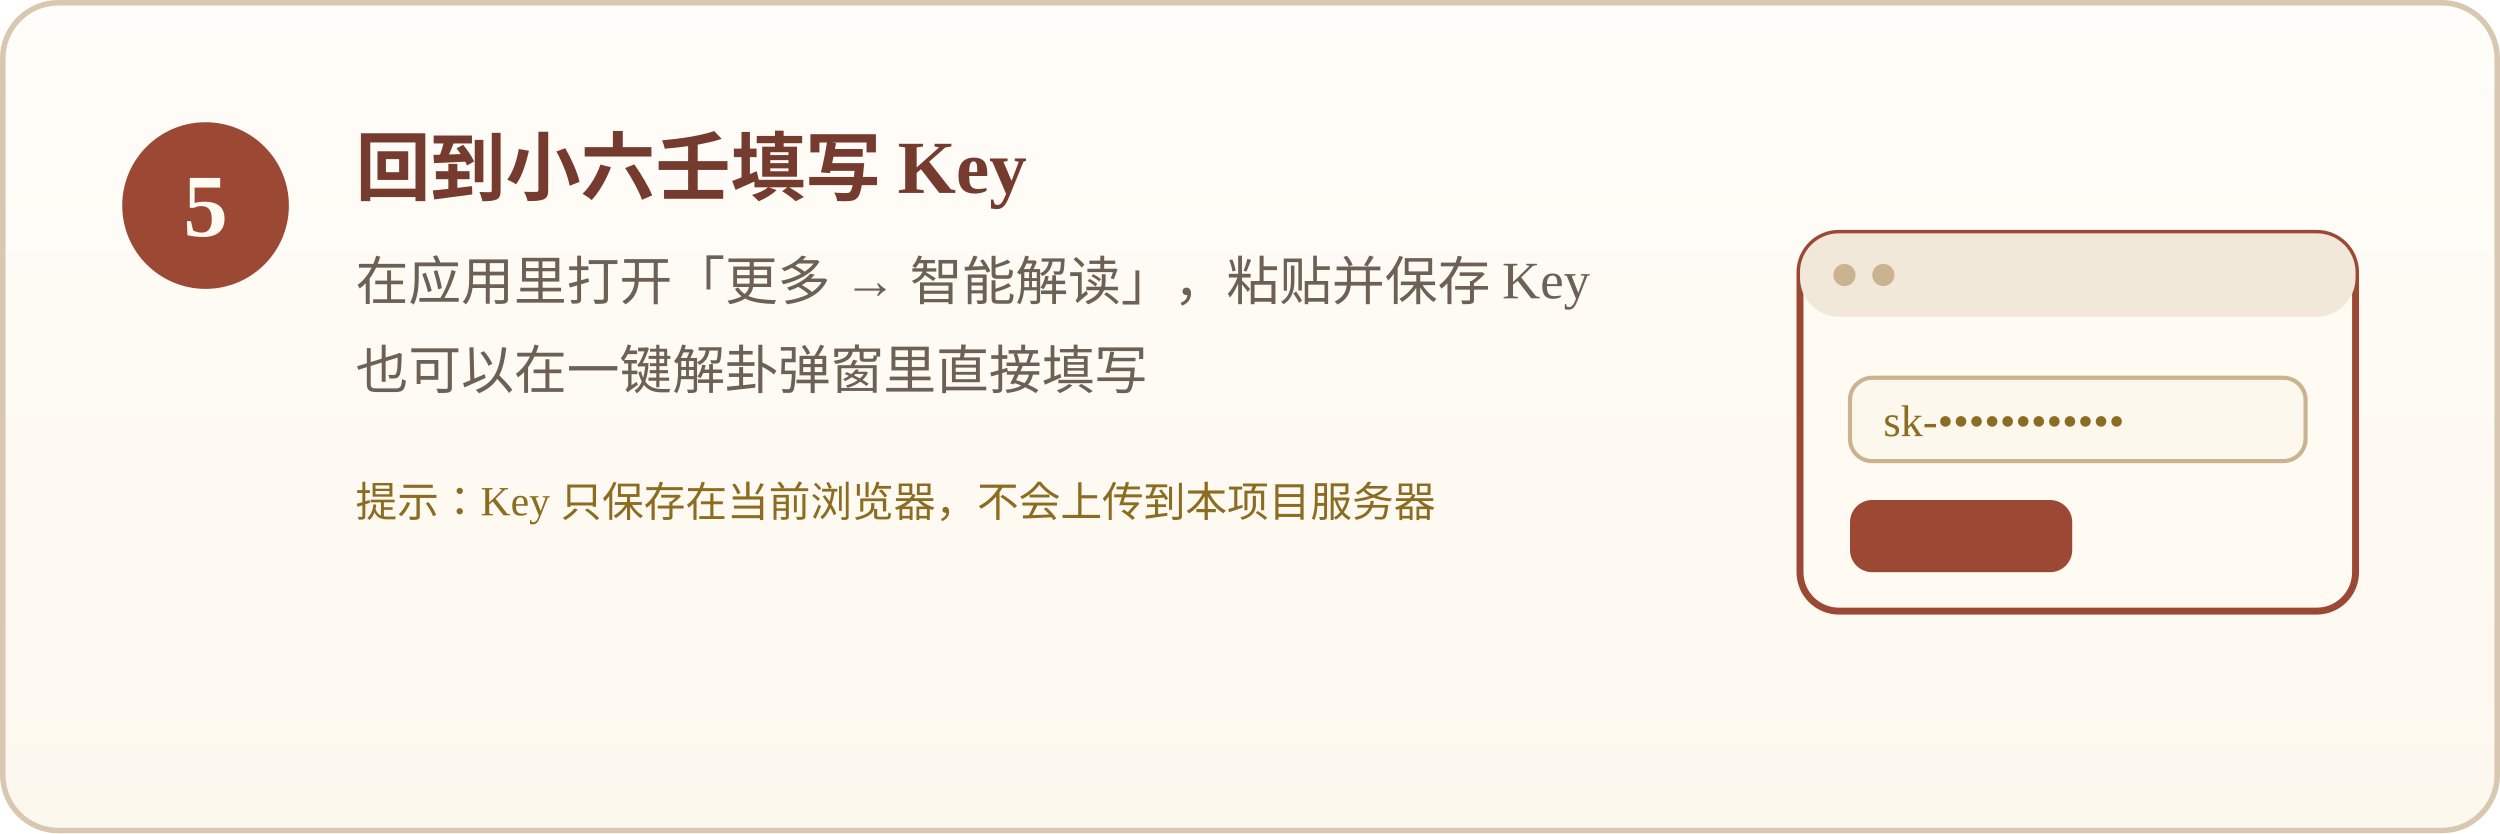
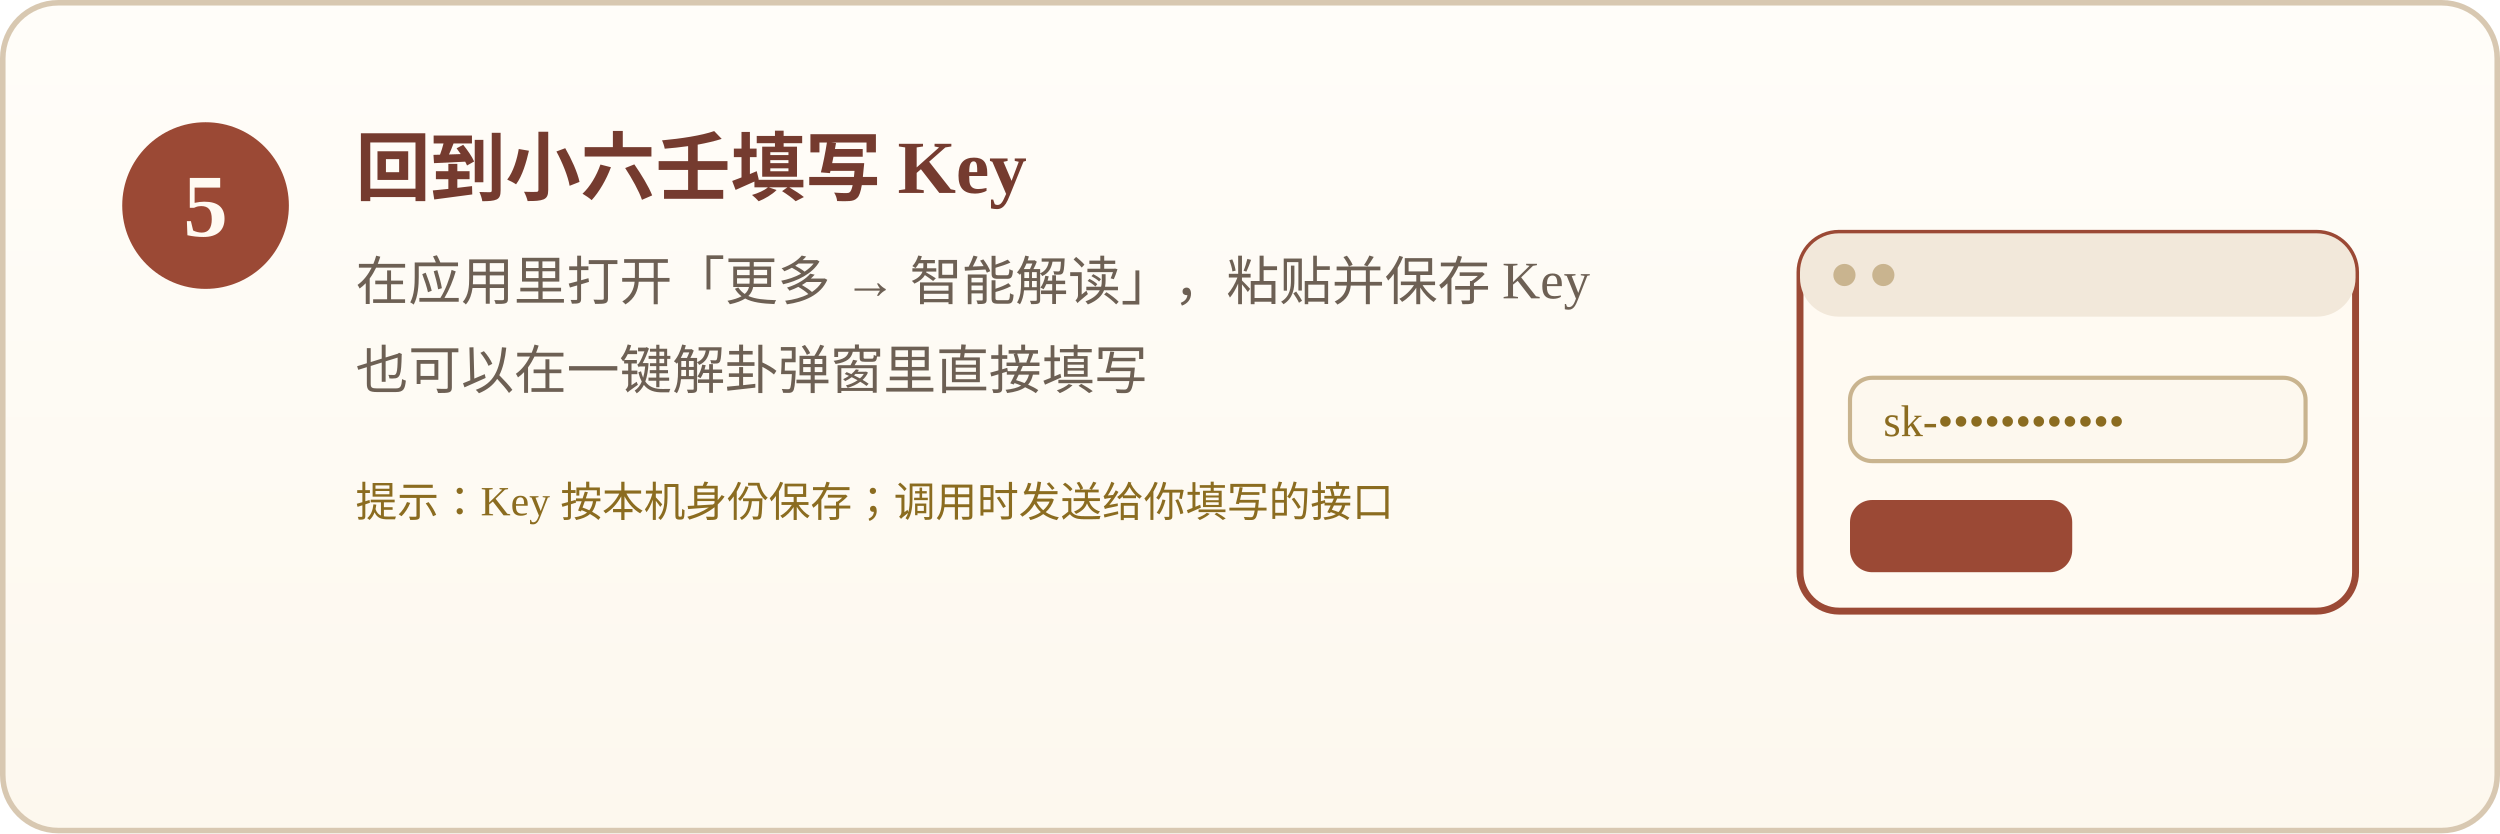
<svg xmlns="http://www.w3.org/2000/svg" width="900" height="300" viewBox="0 0 900 300" role="img" aria-label="步骤五：回到小六壬填写 Key">
  <defs>
    <linearGradient id="card5" x1="0" y1="0" x2="0" y2="1">
      <stop offset="0" stop-color="#fffdf9" />
      <stop offset="1" stop-color="#fdf8ee" />
    </linearGradient>
  </defs>
  <rect x="1" y="1" width="898" height="298" rx="20" fill="url(#card5)" stroke="#d8c8b1" stroke-width="2" />
  <circle cx="74" cy="74" r="30" fill="#9b4935" />
  <text x="74" y="85" text-anchor="middle" font-family="Times New Roman, Songti SC, SimSun, serif" font-size="32" font-weight="700" fill="#fffaf2">5</text>
  <text x="128" y="70" font-family="Times New Roman, Noto Serif SC, Songti SC, SimSun, serif" font-size="27" font-weight="700" fill="#753b2f">回到小六壬填写 Key</text>
  <text x="128" y="108" font-family="Times New Roman, Noto Serif SC, Songti SC, SimSun, serif" font-size="19" fill="#6d6054">在应用里打开「更多 → 智能解读」，粘贴并保存 Key</text>
  <text x="128" y="140" font-family="Times New Roman, Noto Serif SC, Songti SC, SimSun, serif" font-size="19" fill="#6d6054">也可以在一键解卦弹窗里直接填写</text>
-   <text x="128" y="186" font-family="Times New Roman, Noto Serif SC, Songti SC, SimSun, serif" font-size="15" fill="#8b6c20">提示：Key 只保存在当前浏览器，不会上传到本项目服务器</text>
+   <text x="128" y="186" font-family="Times New Roman, Noto Serif SC, Songti SC, SimSun, serif" font-size="15" fill="#8b6c20">提示：Key 按本机身份保存；调用时发送给你填写的接口</text>
  <g transform="translate(648,84)">
    <rect x="0" y="0" width="200" height="136" rx="14" fill="#fffaf2" stroke="#9b4935" stroke-width="2.5" />
    <rect x="0" y="0" width="200" height="30" rx="14" fill="#f2e8da" />
    <circle cx="16" cy="15" r="4" fill="#c9b48f" />
    <circle cx="30" cy="15" r="4" fill="#c9b48f" />
    <rect x="18" y="52" width="164" height="30" rx="8" fill="#fdf8ee" stroke="#c9b48f" stroke-width="1.5" />
    <text x="30" y="73" font-family="Times New Roman, serif" font-size="16" fill="#8b6c20">sk-••••••••••••</text>
    <rect x="18" y="96" width="80" height="26" rx="8" fill="#9b4935" />
  </g>
</svg>
